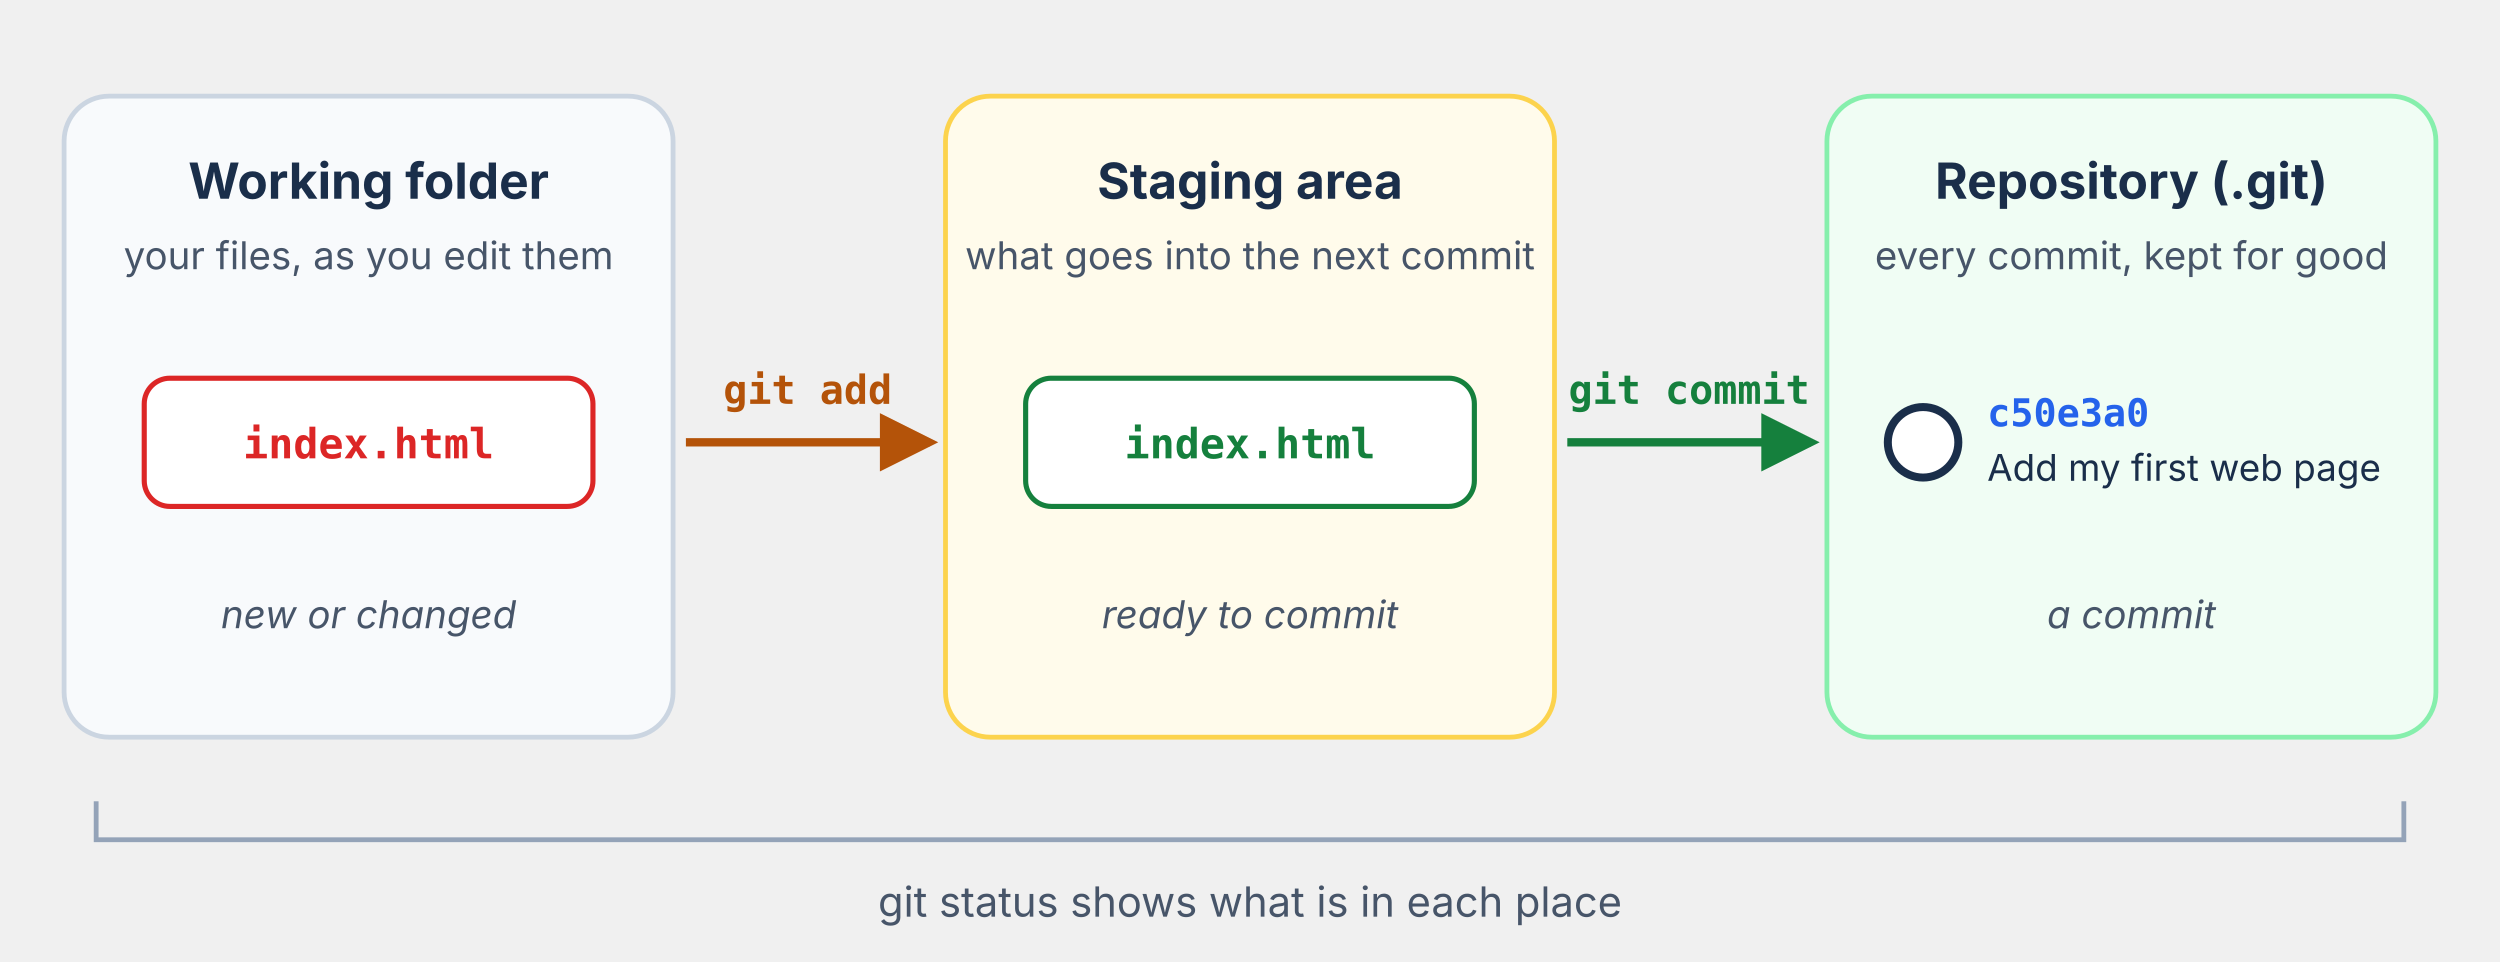
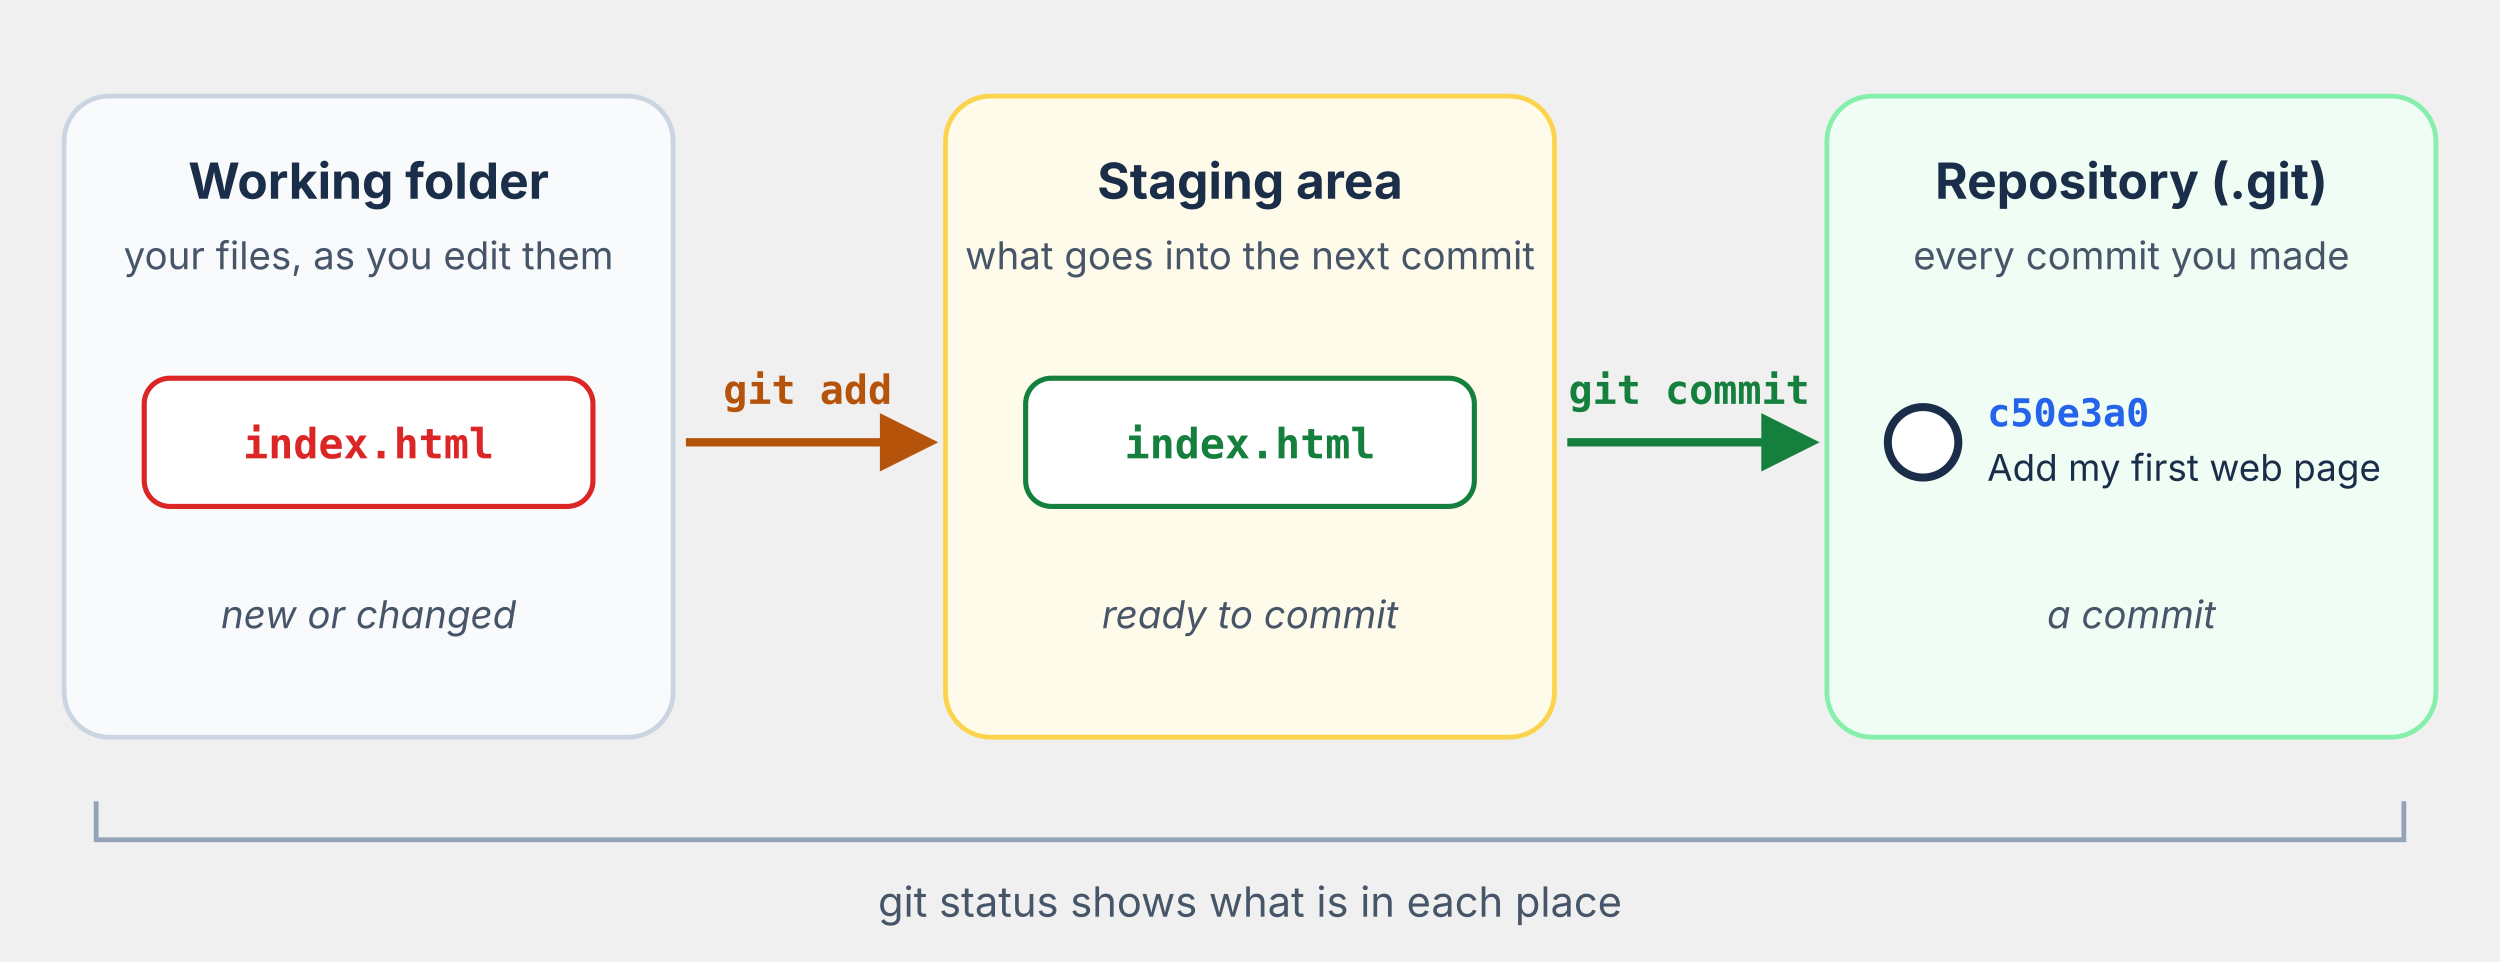
<svg xmlns="http://www.w3.org/2000/svg" viewBox="0 0 780 300" width="780" height="300" role="img">
  <defs>
    <marker id="ah-15803D" viewBox="0 0 10 10" refX="8.5" refY="5" markerWidth="7" markerHeight="7" orient="auto-start-reverse">
      <path d="M0 0 10 5 0 10z" fill="#15803D" />
    </marker>
    <marker id="ah-B45309" viewBox="0 0 10 10" refX="8.5" refY="5" markerWidth="7" markerHeight="7" orient="auto-start-reverse">
      <path d="M0 0 10 5 0 10z" fill="#B45309" />
    </marker>
  </defs>
  <rect x="20" y="30" width="190" height="200" rx="14" fill="#F8FAFC" stroke="#CBD5E1" stroke-width="1.5" />
  <text x="115" y="62" font-family="'DM Sans', system-ui, -apple-system, 'Segoe UI', 'PingFang SC', 'Hiragino Sans GB', 'Microsoft YaHei', 'Noto Sans SC', sans-serif" font-size="15.5" font-weight="700" fill="#1A2E4A" text-anchor="middle">Working folder</text>
  <text x="115" y="84" font-family="'DM Sans', system-ui, -apple-system, 'Segoe UI', 'PingFang SC', 'Hiragino Sans GB', 'Microsoft YaHei', 'Noto Sans SC', sans-serif" font-size="12" font-weight="400" fill="#475569" text-anchor="middle">your files, as you edit them</text>
  <rect x="295" y="30" width="190" height="200" rx="14" fill="#FFFBEB" stroke="#FCD34D" stroke-width="1.5" />
  <text x="390" y="62" font-family="'DM Sans', system-ui, -apple-system, 'Segoe UI', 'PingFang SC', 'Hiragino Sans GB', 'Microsoft YaHei', 'Noto Sans SC', sans-serif" font-size="15.5" font-weight="700" fill="#1A2E4A" text-anchor="middle">Staging area</text>
  <text x="390" y="84" font-family="'DM Sans', system-ui, -apple-system, 'Segoe UI', 'PingFang SC', 'Hiragino Sans GB', 'Microsoft YaHei', 'Noto Sans SC', sans-serif" font-size="12" font-weight="400" fill="#475569" text-anchor="middle">what goes into the next commit</text>
  <rect x="570" y="30" width="190" height="200" rx="14" fill="#F0FDF4" stroke="#86EFAC" stroke-width="1.5" />
  <text x="665" y="62" font-family="'DM Sans', system-ui, -apple-system, 'Segoe UI', 'PingFang SC', 'Hiragino Sans GB', 'Microsoft YaHei', 'Noto Sans SC', sans-serif" font-size="15.5" font-weight="700" fill="#1A2E4A" text-anchor="middle">Repository (.git)</text>
-   <text x="665" y="84" font-family="'DM Sans', system-ui, -apple-system, 'Segoe UI', 'PingFang SC', 'Hiragino Sans GB', 'Microsoft YaHei', 'Noto Sans SC', sans-serif" font-size="12" font-weight="400" fill="#475569" text-anchor="middle">every commit, kept for good</text>
+   <text x="665" y="84" font-family="'DM Sans', system-ui, -apple-system, 'Segoe UI', 'PingFang SC', 'Hiragino Sans GB', 'Microsoft YaHei', 'Noto Sans SC', sans-serif" font-size="12" font-weight="400" fill="#475569" text-anchor="middle">every commit you made</text>
  <rect x="45" y="118" width="140" height="40" rx="8" fill="#FFFFFF" stroke="#DC2626" stroke-width="1.6" />
  <text x="115" y="143" font-family="'DM Mono', Consolas, 'SFMono-Regular', Menlo, 'PingFang SC', 'Microsoft YaHei', monospace" font-size="13" font-weight="600" fill="#DC2626" text-anchor="middle">index.html</text>
  <text x="115" y="196" font-family="'DM Sans', system-ui, -apple-system, 'Segoe UI', 'PingFang SC', 'Hiragino Sans GB', 'Microsoft YaHei', 'Noto Sans SC', sans-serif" font-size="12" font-weight="400" fill="#475569" text-anchor="middle" font-style="italic">new or changed</text>
  <rect x="320" y="118" width="140" height="40" rx="8" fill="#FFFFFF" stroke="#15803D" stroke-width="1.6" />
  <text x="390" y="143" font-family="'DM Mono', Consolas, 'SFMono-Regular', Menlo, 'PingFang SC', 'Microsoft YaHei', monospace" font-size="13" font-weight="600" fill="#15803D" text-anchor="middle">index.html</text>
  <text x="390" y="196" font-family="'DM Sans', system-ui, -apple-system, 'Segoe UI', 'PingFang SC', 'Hiragino Sans GB', 'Microsoft YaHei', 'Noto Sans SC', sans-serif" font-size="12" font-weight="400" fill="#475569" text-anchor="middle" font-style="italic">ready to commit</text>
  <circle cx="600" cy="138" r="11" fill="#FFFFFF" stroke="#1A2E4A" stroke-width="2.5" />
  <text x="620" y="133" font-family="'DM Mono', Consolas, 'SFMono-Regular', Menlo, 'PingFang SC', 'Microsoft YaHei', monospace" font-size="12" font-weight="600" fill="#2563EB" text-anchor="start">c50e3a0</text>
  <text x="620" y="150" font-family="'DM Sans', system-ui, -apple-system, 'Segoe UI', 'PingFang SC', 'Hiragino Sans GB', 'Microsoft YaHei', 'Noto Sans SC', sans-serif" font-size="11.5" font-weight="400" fill="#1A2E4A" text-anchor="start">Add my first web page</text>
  <text x="665" y="196" font-family="'DM Sans', system-ui, -apple-system, 'Segoe UI', 'PingFang SC', 'Hiragino Sans GB', 'Microsoft YaHei', 'Noto Sans SC', sans-serif" font-size="12" font-weight="400" fill="#475569" text-anchor="middle" font-style="italic">a commit</text>
  <line x1="214" y1="138" x2="290" y2="138" stroke="#B45309" stroke-width="2.6" marker-end="url(#ah-B45309)" />
  <text x="252" y="126" font-family="'DM Mono', Consolas, 'SFMono-Regular', Menlo, 'PingFang SC', 'Microsoft YaHei', monospace" font-size="12.5" font-weight="700" fill="#B45309" text-anchor="middle">git add</text>
  <line x1="489" y1="138" x2="565" y2="138" stroke="#15803D" stroke-width="2.6" marker-end="url(#ah-15803D)" />
  <text x="527" y="126" font-family="'DM Mono', Consolas, 'SFMono-Regular', Menlo, 'PingFang SC', 'Microsoft YaHei', monospace" font-size="12.5" font-weight="700" fill="#15803D" text-anchor="middle">git commit</text>
  <path d="M30 250 v12 h720 v-12" stroke="#94A3B8" stroke-width="1.5" fill="none" />
  <text x="390" y="286" font-family="'DM Sans', system-ui, -apple-system, 'Segoe UI', 'PingFang SC', 'Hiragino Sans GB', 'Microsoft YaHei', 'Noto Sans SC', sans-serif" font-size="13" font-weight="400" fill="#475569" text-anchor="middle">git status shows what is in each place</text>
</svg>
